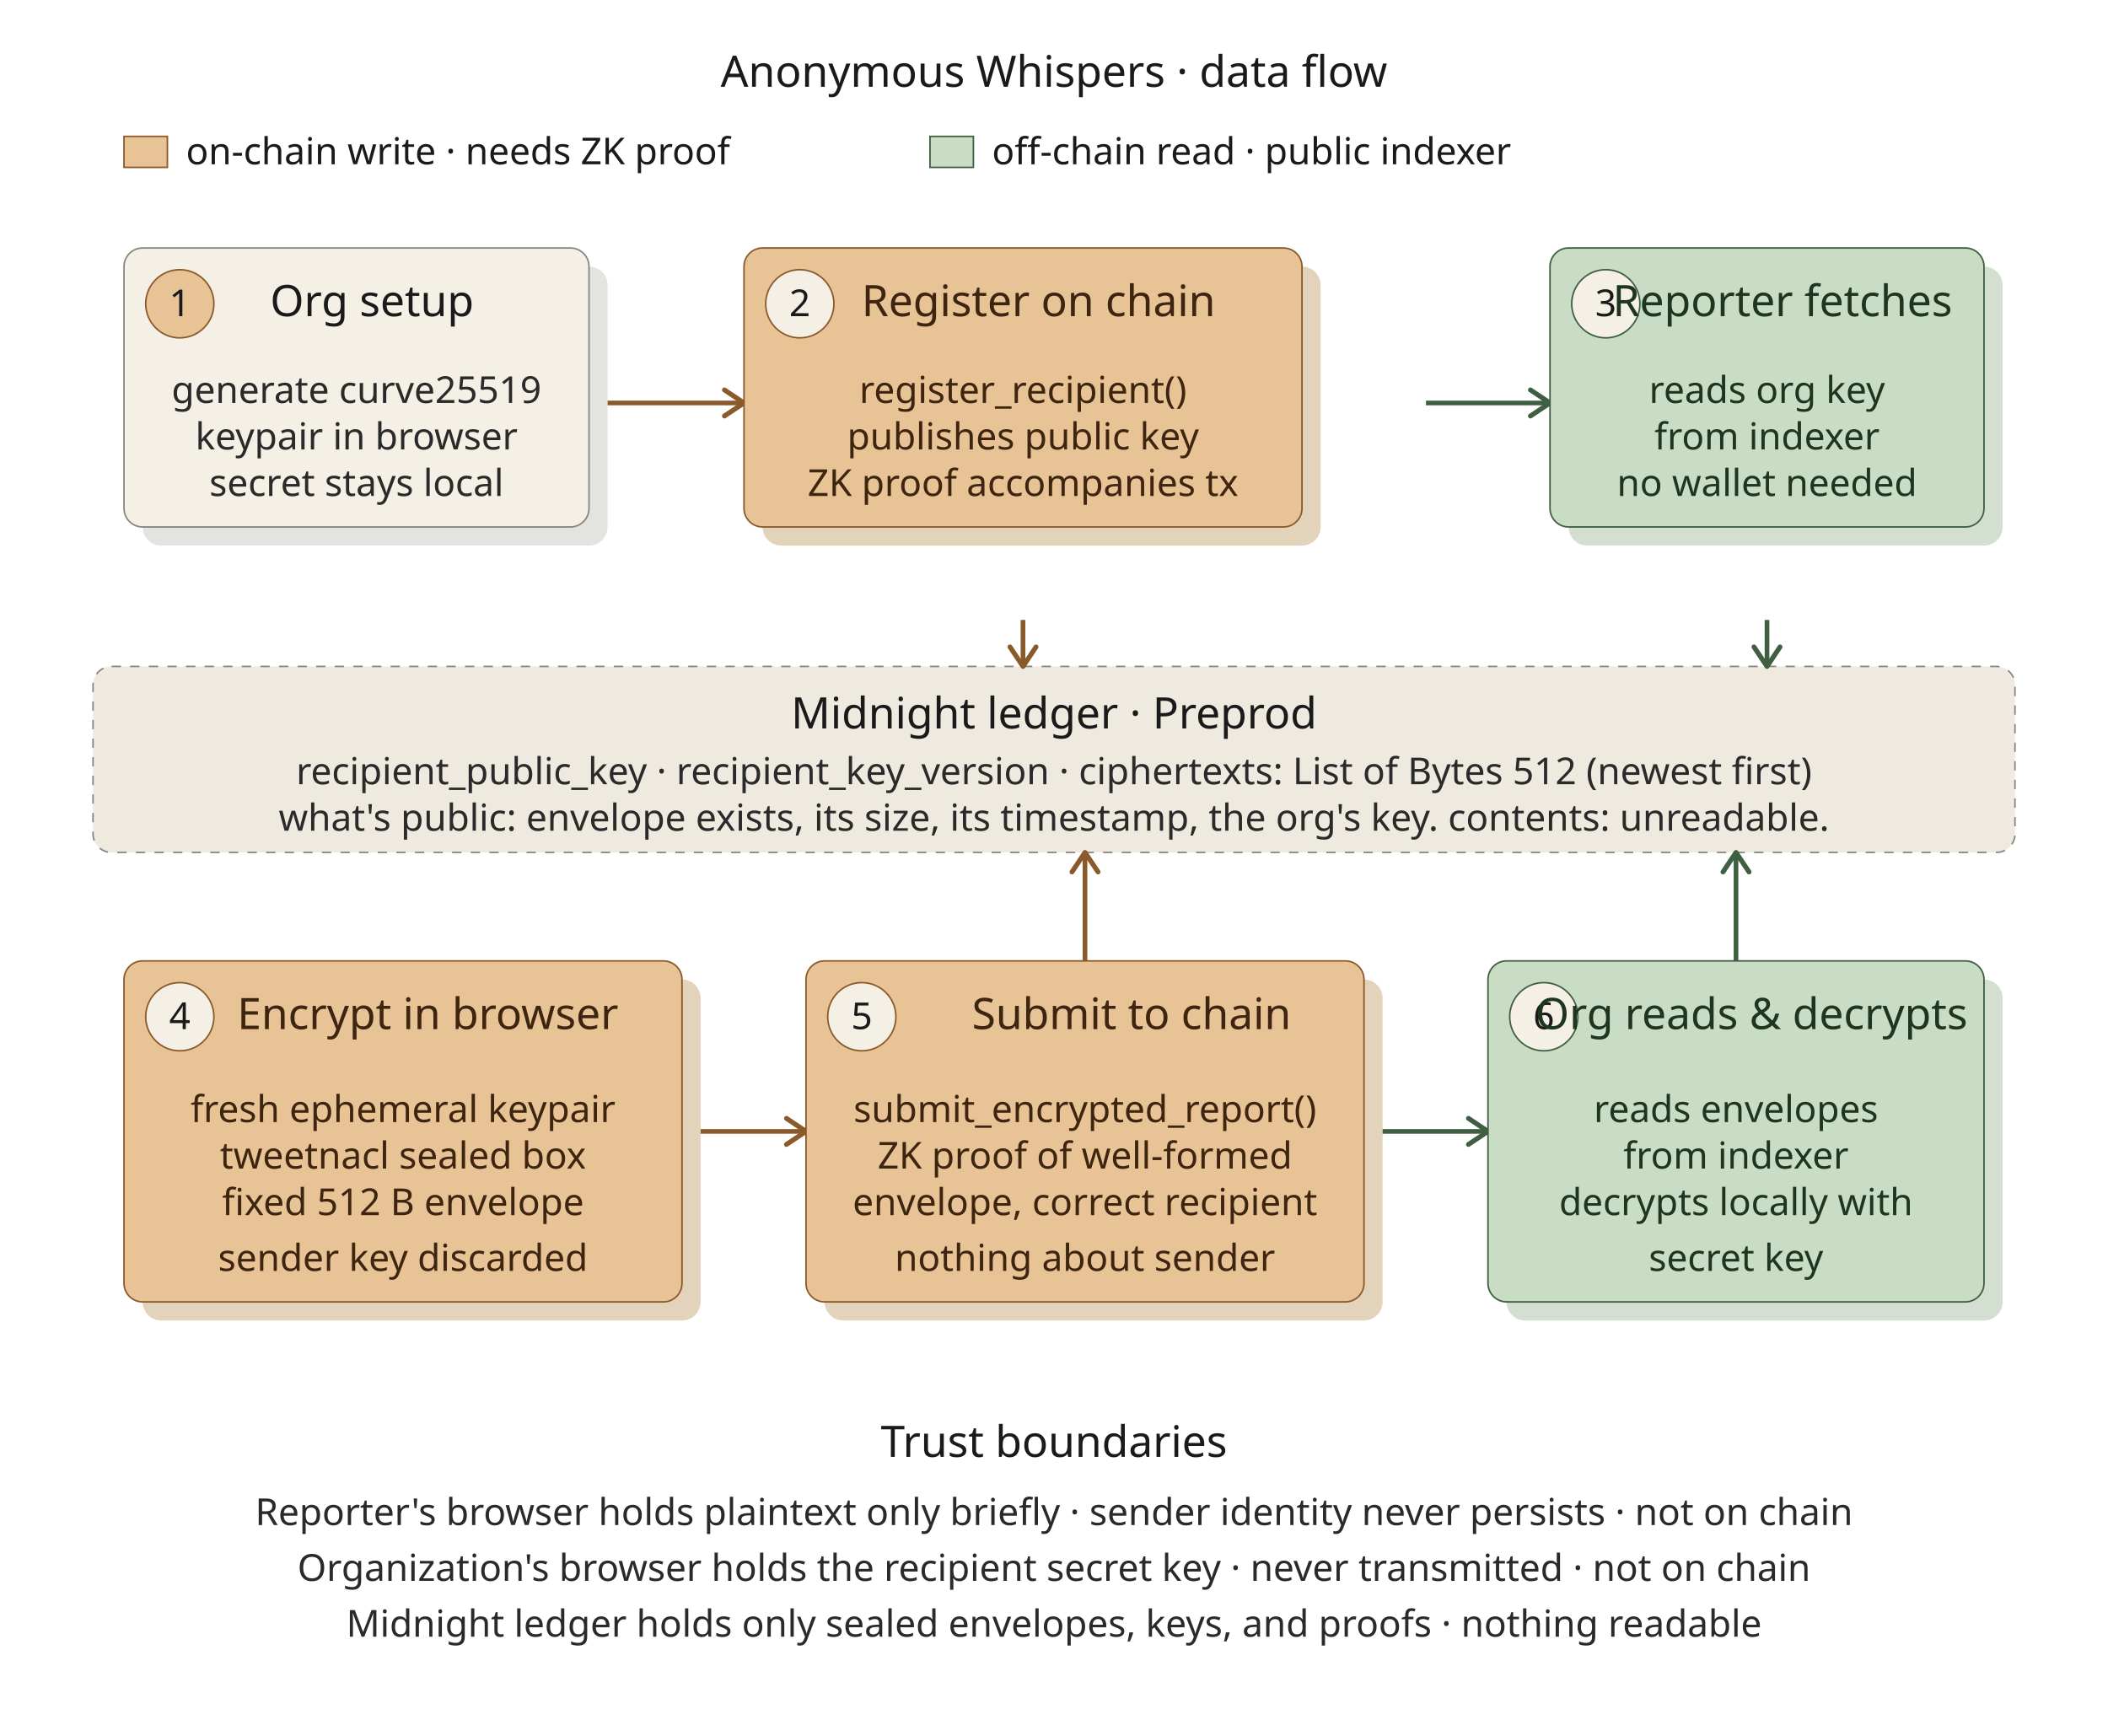
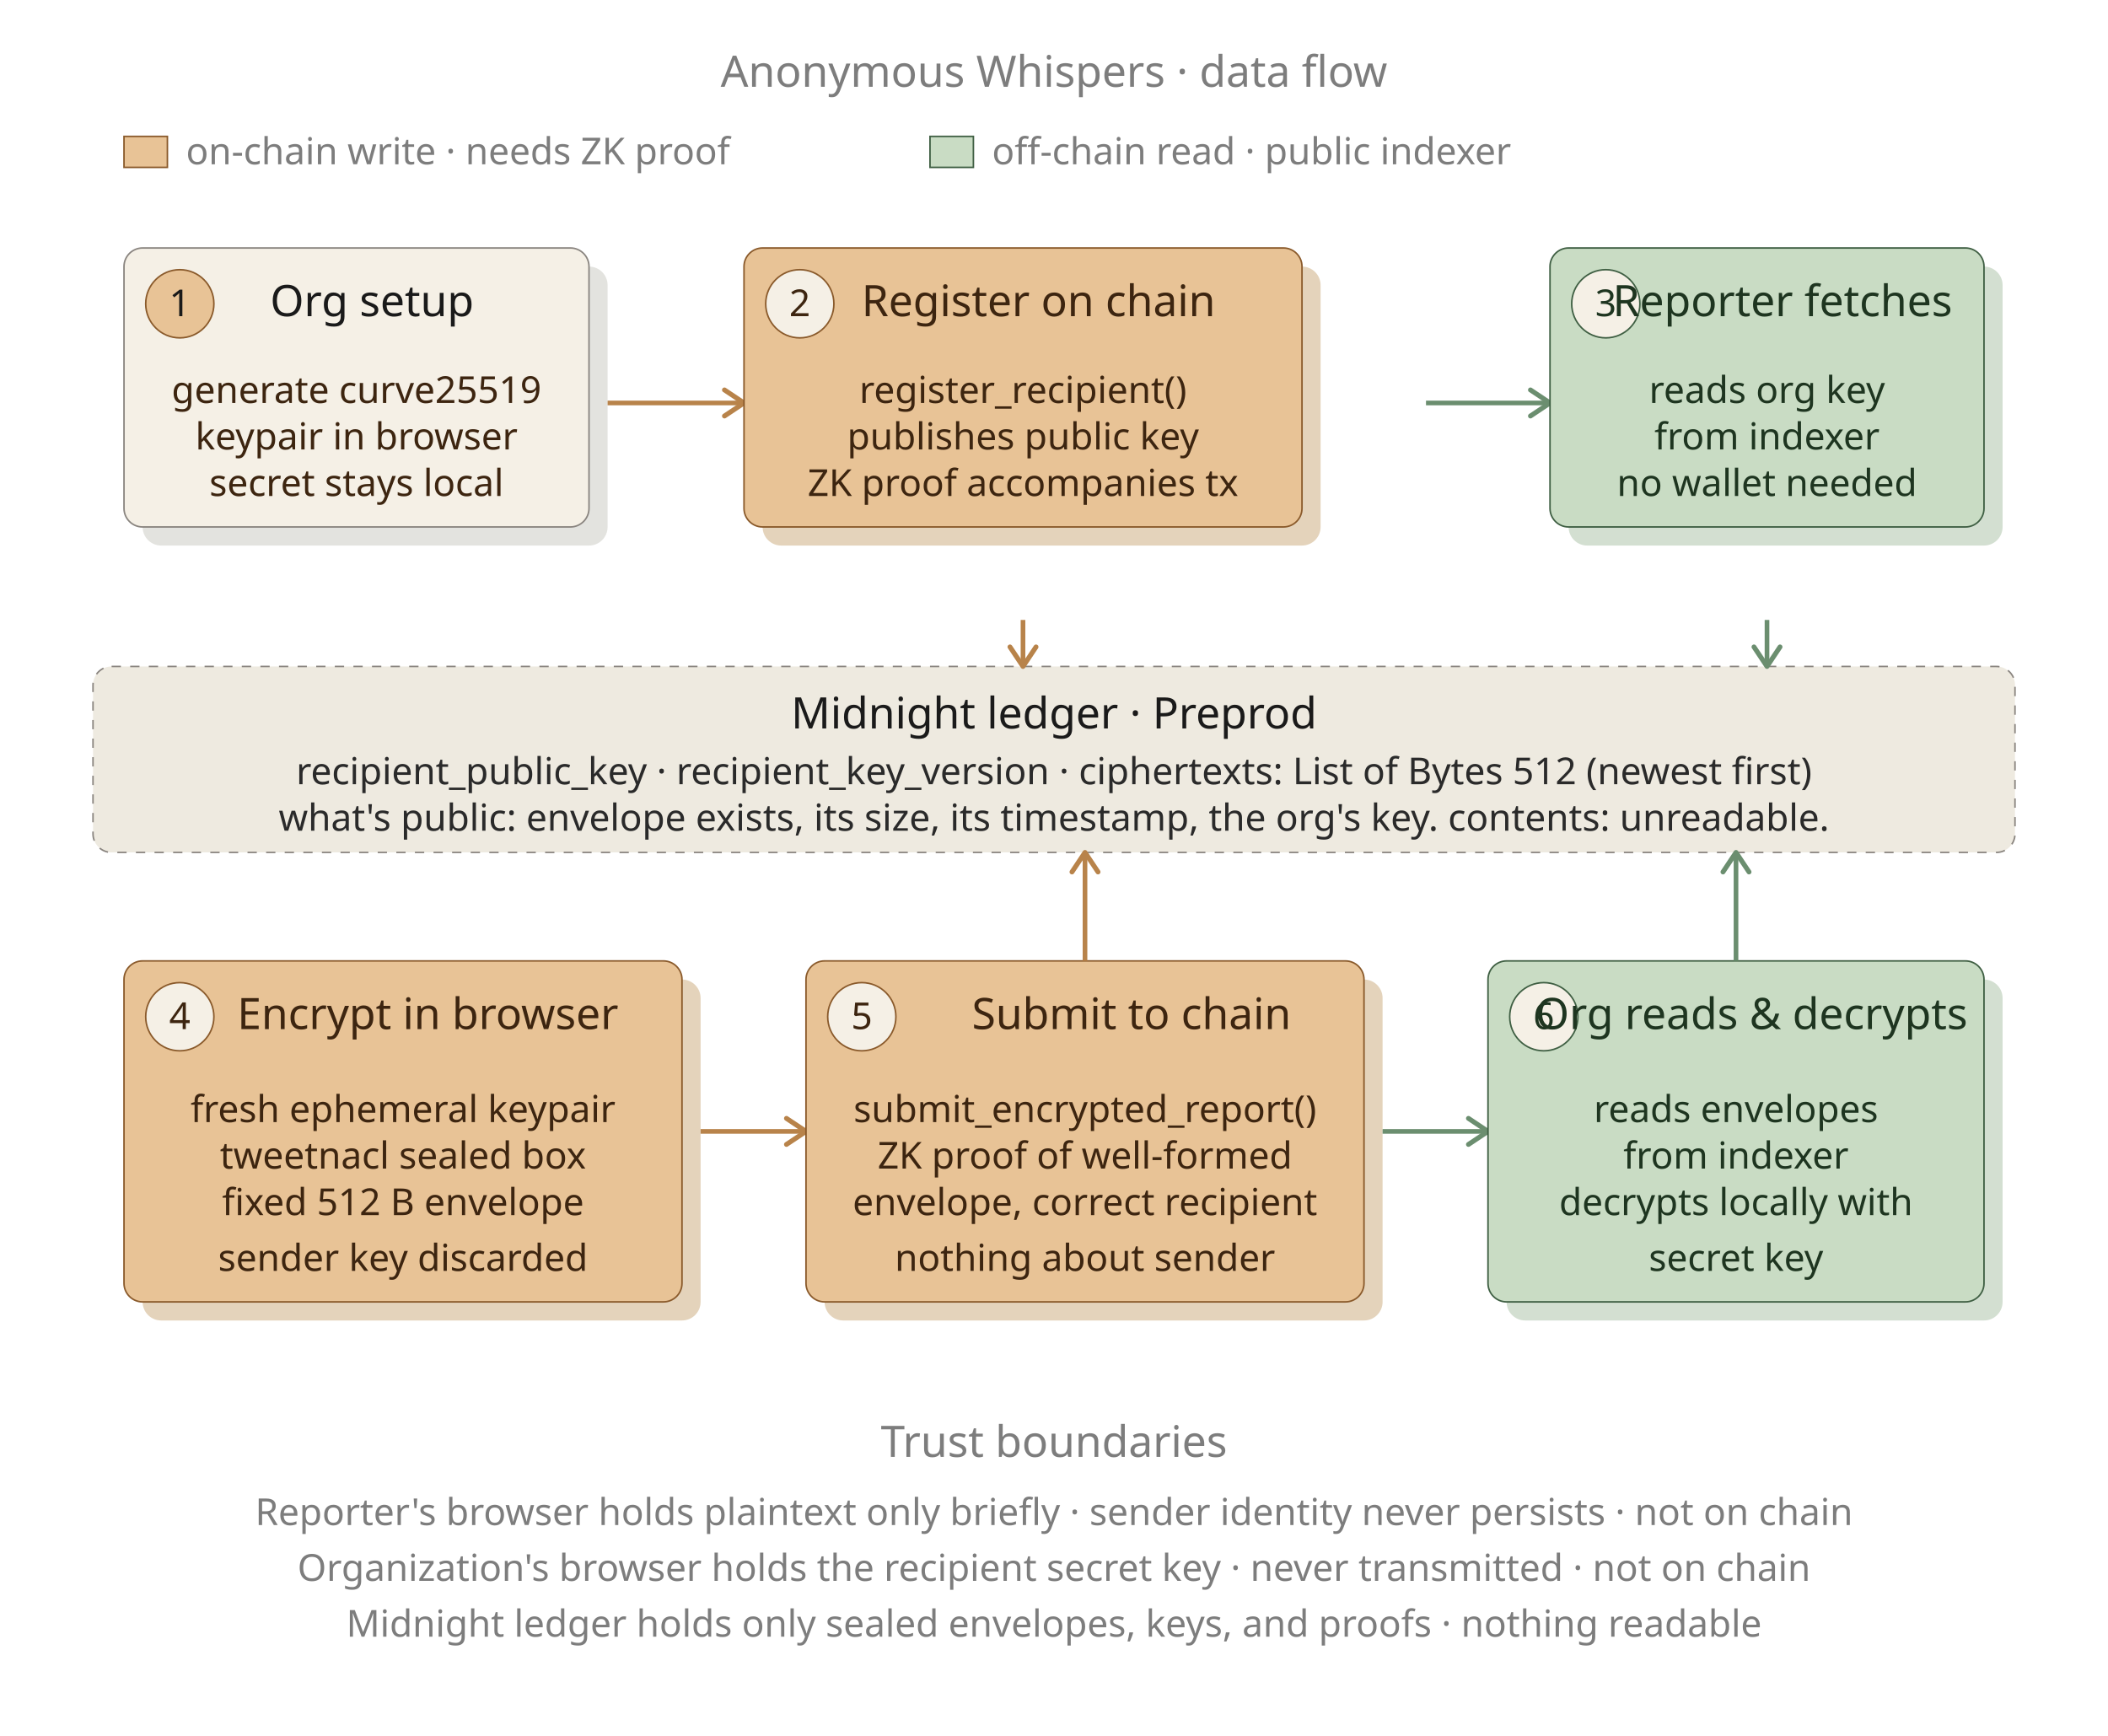
<svg xmlns="http://www.w3.org/2000/svg" width="100%" viewBox="0 0 680 560" role="img">
  <defs>
    <marker id="arrowAmber" viewBox="0 0 10 10" refX="8" refY="5" markerWidth="7" markerHeight="7" orient="auto-start-reverse">
-       <path d="M2 1L8 5L2 9" fill="none" stroke="#8a5a2b" stroke-width="1.5" stroke-linecap="round" stroke-linejoin="round" />
+       <path d="M2 1L8 5L2 9" fill="none" stroke="#b8834a" stroke-width="1.5" stroke-linecap="round" stroke-linejoin="round" />
    </marker>
    <marker id="arrowSage" viewBox="0 0 10 10" refX="8" refY="5" markerWidth="7" markerHeight="7" orient="auto-start-reverse">
-       <path d="M2 1L8 5L2 9" fill="none" stroke="#3f5f43" stroke-width="1.5" stroke-linecap="round" stroke-linejoin="round" />
+       <path d="M2 1L8 5L2 9" fill="none" stroke="#6b8e6f" stroke-width="1.5" stroke-linecap="round" stroke-linejoin="round" />
    </marker>
  </defs>
-   <text x="340" y="28" text-anchor="middle" fill="#1a1a1a" style="font-family:sans-serif;font-size:14px;font-weight:500">Anonymous Whispers · data flow</text>
+   <text x="340" y="28" text-anchor="middle" fill="#7d7d7d" style="font-family:sans-serif;font-size:14px;font-weight:500">Anonymous Whispers · data flow</text>
  <g transform="translate(40, 44)">
    <rect x="0" y="0" width="14" height="10" fill="#e8c396" stroke="#8a5a2b" stroke-width="0.5" />
-     <text x="20" y="9" fill="#1a1a1a" style="font-family:sans-serif;font-size:12px">on-chain write · needs ZK proof</text>
+     <text x="20" y="9" fill="#7d7d7d" style="font-family:sans-serif;font-size:12px">on-chain write · needs ZK proof</text>
    <rect x="260" y="0" width="14" height="10" fill="#c9dcc4" stroke="#3f5f43" stroke-width="0.5" />
-     <text x="280" y="9" fill="#1a1a1a" style="font-family:sans-serif;font-size:12px">off-chain read · public indexer</text>
+     <text x="280" y="9" fill="#7d7d7d" style="font-family:sans-serif;font-size:12px">off-chain read · public indexer</text>
  </g>
  <g transform="translate(40, 80)">
    <rect x="6" y="6" width="150" height="90" rx="6" fill="#d0d0c9" opacity="0.6" />
    <rect x="0" y="0" width="150" height="90" rx="6" fill="#f5f0e6" stroke="#8a8580" stroke-width="0.5" />
    <circle cx="18" cy="18" r="11" fill="#e8c396" stroke="#8a5a2b" stroke-width="0.5" />
    <text x="18" y="22" text-anchor="middle" fill="#1a1a1a" style="font-family:sans-serif;font-size:12px;font-weight:500">1</text>
    <text x="80" y="22" text-anchor="middle" fill="#1a1a1a" style="font-family:sans-serif;font-size:14px;font-weight:500">Org setup</text>
-     <text x="75" y="50" text-anchor="middle" fill="#2a2a2a" style="font-family:sans-serif;font-size:12px">generate curve25519</text>
-     <text x="75" y="65" text-anchor="middle" fill="#2a2a2a" style="font-family:sans-serif;font-size:12px">keypair in browser</text>
-     <text x="75" y="80" text-anchor="middle" fill="#2a2a2a" style="font-family:sans-serif;font-size:12px">secret stays local</text>
+     <text x="75" y="50" text-anchor="middle" fill="#3d2510" style="font-family:sans-serif;font-size:12px">generate curve25519</text>
+     <text x="75" y="65" text-anchor="middle" fill="#3d2510" style="font-family:sans-serif;font-size:12px">keypair in browser</text>
+     <text x="75" y="80" text-anchor="middle" fill="#3d2510" style="font-family:sans-serif;font-size:12px">secret stays local</text>
  </g>
-   <line x1="196" y1="130" x2="240" y2="130" stroke="#8a5a2b" stroke-width="1.5" marker-end="url(#arrowAmber)" />
+   <line x1="196" y1="130" x2="240" y2="130" stroke="#b8834a" stroke-width="1.5" marker-end="url(#arrowAmber)" />
  <g transform="translate(240, 80)">
    <rect x="6" y="6" width="180" height="90" rx="6" fill="#c9a878" opacity="0.5" />
    <rect x="0" y="0" width="180" height="90" rx="6" fill="#e8c396" stroke="#8a5a2b" stroke-width="0.5" />
    <circle cx="18" cy="18" r="11" fill="#f5f0e6" stroke="#8a5a2b" stroke-width="0.5" />
-     <text x="18" y="22" text-anchor="middle" fill="#1a1a1a" style="font-family:sans-serif;font-size:12px;font-weight:500">2</text>
+     <text x="18" y="22" text-anchor="middle" fill="#3d2510" style="font-family:sans-serif;font-size:12px;font-weight:500">2</text>
    <text x="95" y="22" text-anchor="middle" fill="#3d2510" style="font-family:sans-serif;font-size:14px;font-weight:500">Register on chain</text>
    <text x="90" y="50" text-anchor="middle" fill="#3d2510" style="font-family:sans-serif;font-size:12px">register_recipient()</text>
    <text x="90" y="65" text-anchor="middle" fill="#3d2510" style="font-family:sans-serif;font-size:12px">publishes public key</text>
    <text x="90" y="80" text-anchor="middle" fill="#3d2510" style="font-family:sans-serif;font-size:12px">ZK proof accompanies tx</text>
  </g>
-   <line x1="460" y1="130" x2="500" y2="130" stroke="#3f5f43" stroke-width="1.5" marker-end="url(#arrowSage)" />
+   <line x1="460" y1="130" x2="500" y2="130" stroke="#6b8e6f" stroke-width="1.5" marker-end="url(#arrowSage)" />
  <g transform="translate(500, 80)">
    <rect x="6" y="6" width="140" height="90" rx="6" fill="#a8bfa4" opacity="0.5" />
    <rect x="0" y="0" width="140" height="90" rx="6" fill="#c9dcc4" stroke="#3f5f43" stroke-width="0.5" />
    <circle cx="18" cy="18" r="11" fill="#f5f0e6" stroke="#3f5f43" stroke-width="0.5" />
-     <text x="18" y="22" text-anchor="middle" fill="#1a1a1a" style="font-family:sans-serif;font-size:12px;font-weight:500">3</text>
+     <text x="18" y="22" text-anchor="middle" fill="#1e3520" style="font-family:sans-serif;font-size:12px;font-weight:500">3</text>
    <text x="75" y="22" text-anchor="middle" fill="#1e3520" style="font-family:sans-serif;font-size:14px;font-weight:500">Reporter fetches</text>
    <text x="70" y="50" text-anchor="middle" fill="#1e3520" style="font-family:sans-serif;font-size:12px">reads org key</text>
    <text x="70" y="65" text-anchor="middle" fill="#1e3520" style="font-family:sans-serif;font-size:12px">from indexer</text>
    <text x="70" y="80" text-anchor="middle" fill="#1e3520" style="font-family:sans-serif;font-size:12px">no wallet needed</text>
  </g>
  <rect x="30" y="215" width="620" height="60" rx="6" fill="#eeeae0" stroke="#8a8580" stroke-width="0.5" stroke-dasharray="3 3" />
  <text x="340" y="235" text-anchor="middle" fill="#1a1a1a" style="font-family:sans-serif;font-size:14px;font-weight:500">Midnight ledger · Preprod</text>
  <text x="340" y="253" text-anchor="middle" fill="#2a2a2a" style="font-family:sans-serif;font-size:12px">recipient_public_key · recipient_key_version · ciphertexts: List of Bytes 512 (newest first)</text>
  <text x="340" y="268" text-anchor="middle" fill="#2a2a2a" style="font-family:sans-serif;font-size:12px">what's public: envelope exists, its size, its timestamp, the org's key. contents: unreadable.</text>
  <g transform="translate(40, 310)">
    <rect x="6" y="6" width="180" height="110" rx="6" fill="#c9a878" opacity="0.5" />
    <rect x="0" y="0" width="180" height="110" rx="6" fill="#e8c396" stroke="#8a5a2b" stroke-width="0.5" />
    <circle cx="18" cy="18" r="11" fill="#f5f0e6" stroke="#8a5a2b" stroke-width="0.5" />
-     <text x="18" y="22" text-anchor="middle" fill="#1a1a1a" style="font-family:sans-serif;font-size:12px;font-weight:500">4</text>
+     <text x="18" y="22" text-anchor="middle" fill="#3d2510" style="font-family:sans-serif;font-size:12px;font-weight:500">4</text>
    <text x="98" y="22" text-anchor="middle" fill="#3d2510" style="font-family:sans-serif;font-size:14px;font-weight:500">Encrypt in browser</text>
    <text x="90" y="52" text-anchor="middle" fill="#3d2510" style="font-family:sans-serif;font-size:12px">fresh ephemeral keypair</text>
    <text x="90" y="67" text-anchor="middle" fill="#3d2510" style="font-family:sans-serif;font-size:12px">tweetnacl sealed box</text>
    <text x="90" y="82" text-anchor="middle" fill="#3d2510" style="font-family:sans-serif;font-size:12px">fixed 512 B envelope</text>
    <text x="90" y="100" text-anchor="middle" fill="#3d2510" style="font-family:sans-serif;font-size:12px">sender key discarded</text>
  </g>
-   <line x1="226" y1="365" x2="260" y2="365" stroke="#8a5a2b" stroke-width="1.5" marker-end="url(#arrowAmber)" />
+   <line x1="226" y1="365" x2="260" y2="365" stroke="#b8834a" stroke-width="1.5" marker-end="url(#arrowAmber)" />
  <g transform="translate(260, 310)">
    <rect x="6" y="6" width="180" height="110" rx="6" fill="#c9a878" opacity="0.5" />
    <rect x="0" y="0" width="180" height="110" rx="6" fill="#e8c396" stroke="#8a5a2b" stroke-width="0.5" />
    <circle cx="18" cy="18" r="11" fill="#f5f0e6" stroke="#8a5a2b" stroke-width="0.5" />
-     <text x="18" y="22" text-anchor="middle" fill="#1a1a1a" style="font-family:sans-serif;font-size:12px;font-weight:500">5</text>
+     <text x="18" y="22" text-anchor="middle" fill="#3d2510" style="font-family:sans-serif;font-size:12px;font-weight:500">5</text>
    <text x="105" y="22" text-anchor="middle" fill="#3d2510" style="font-family:sans-serif;font-size:14px;font-weight:500">Submit to chain</text>
    <text x="90" y="52" text-anchor="middle" fill="#3d2510" style="font-family:sans-serif;font-size:12px">submit_encrypted_report()</text>
    <text x="90" y="67" text-anchor="middle" fill="#3d2510" style="font-family:sans-serif;font-size:12px">ZK proof of well-formed</text>
    <text x="90" y="82" text-anchor="middle" fill="#3d2510" style="font-family:sans-serif;font-size:12px">envelope, correct recipient</text>
    <text x="90" y="100" text-anchor="middle" fill="#3d2510" style="font-family:sans-serif;font-size:12px">nothing about sender</text>
  </g>
-   <line x1="446" y1="365" x2="480" y2="365" stroke="#3f5f43" stroke-width="1.5" marker-end="url(#arrowSage)" />
+   <line x1="446" y1="365" x2="480" y2="365" stroke="#6b8e6f" stroke-width="1.5" marker-end="url(#arrowSage)" />
  <g transform="translate(480, 310)">
    <rect x="6" y="6" width="160" height="110" rx="6" fill="#a8bfa4" opacity="0.5" />
    <rect x="0" y="0" width="160" height="110" rx="6" fill="#c9dcc4" stroke="#3f5f43" stroke-width="0.5" />
    <circle cx="18" cy="18" r="11" fill="#f5f0e6" stroke="#3f5f43" stroke-width="0.5" />
-     <text x="18" y="22" text-anchor="middle" fill="#1a1a1a" style="font-family:sans-serif;font-size:12px;font-weight:500">6</text>
+     <text x="18" y="22" text-anchor="middle" fill="#1e3520" style="font-family:sans-serif;font-size:12px;font-weight:500">6</text>
    <text x="85" y="22" text-anchor="middle" fill="#1e3520" style="font-family:sans-serif;font-size:14px;font-weight:500">Org reads &amp; decrypts</text>
    <text x="80" y="52" text-anchor="middle" fill="#1e3520" style="font-family:sans-serif;font-size:12px">reads envelopes</text>
    <text x="80" y="67" text-anchor="middle" fill="#1e3520" style="font-family:sans-serif;font-size:12px">from indexer</text>
    <text x="80" y="82" text-anchor="middle" fill="#1e3520" style="font-family:sans-serif;font-size:12px">decrypts locally with</text>
    <text x="80" y="100" text-anchor="middle" fill="#1e3520" style="font-family:sans-serif;font-size:12px">secret key</text>
  </g>
-   <line x1="330" y1="200" x2="330" y2="215" stroke="#8a5a2b" stroke-width="1.5" marker-end="url(#arrowAmber)" />
-   <line x1="350" y1="310" x2="350" y2="275" stroke="#8a5a2b" stroke-width="1.5" marker-end="url(#arrowAmber)" />
-   <line x1="570" y1="200" x2="570" y2="215" stroke="#3f5f43" stroke-width="1.5" marker-end="url(#arrowSage)" />
-   <line x1="560" y1="310" x2="560" y2="275" stroke="#3f5f43" stroke-width="1.5" marker-end="url(#arrowSage)" />
-   <text x="340" y="470" text-anchor="middle" fill="#1a1a1a" style="font-family:sans-serif;font-size:14px;font-weight:500">Trust boundaries</text>
-   <text x="340" y="492" text-anchor="middle" fill="#2a2a2a" style="font-family:sans-serif;font-size:12px">Reporter's browser holds plaintext only briefly · sender identity never persists · not on chain</text>
-   <text x="340" y="510" text-anchor="middle" fill="#2a2a2a" style="font-family:sans-serif;font-size:12px">Organization's browser holds the recipient secret key · never transmitted · not on chain</text>
-   <text x="340" y="528" text-anchor="middle" fill="#2a2a2a" style="font-family:sans-serif;font-size:12px">Midnight ledger holds only sealed envelopes, keys, and proofs · nothing readable</text>
+   <line x1="330" y1="200" x2="330" y2="215" stroke="#b8834a" stroke-width="1.5" marker-end="url(#arrowAmber)" />
+   <line x1="350" y1="310" x2="350" y2="275" stroke="#b8834a" stroke-width="1.5" marker-end="url(#arrowAmber)" />
+   <line x1="570" y1="200" x2="570" y2="215" stroke="#6b8e6f" stroke-width="1.5" marker-end="url(#arrowSage)" />
+   <line x1="560" y1="310" x2="560" y2="275" stroke="#6b8e6f" stroke-width="1.5" marker-end="url(#arrowSage)" />
+   <text x="340" y="470" text-anchor="middle" fill="#7d7d7d" style="font-family:sans-serif;font-size:14px;font-weight:500">Trust boundaries</text>
+   <text x="340" y="492" text-anchor="middle" fill="#7d7d7d" style="font-family:sans-serif;font-size:12px">Reporter's browser holds plaintext only briefly · sender identity never persists · not on chain</text>
+   <text x="340" y="510" text-anchor="middle" fill="#7d7d7d" style="font-family:sans-serif;font-size:12px">Organization's browser holds the recipient secret key · never transmitted · not on chain</text>
+   <text x="340" y="528" text-anchor="middle" fill="#7d7d7d" style="font-family:sans-serif;font-size:12px">Midnight ledger holds only sealed envelopes, keys, and proofs · nothing readable</text>
</svg>
